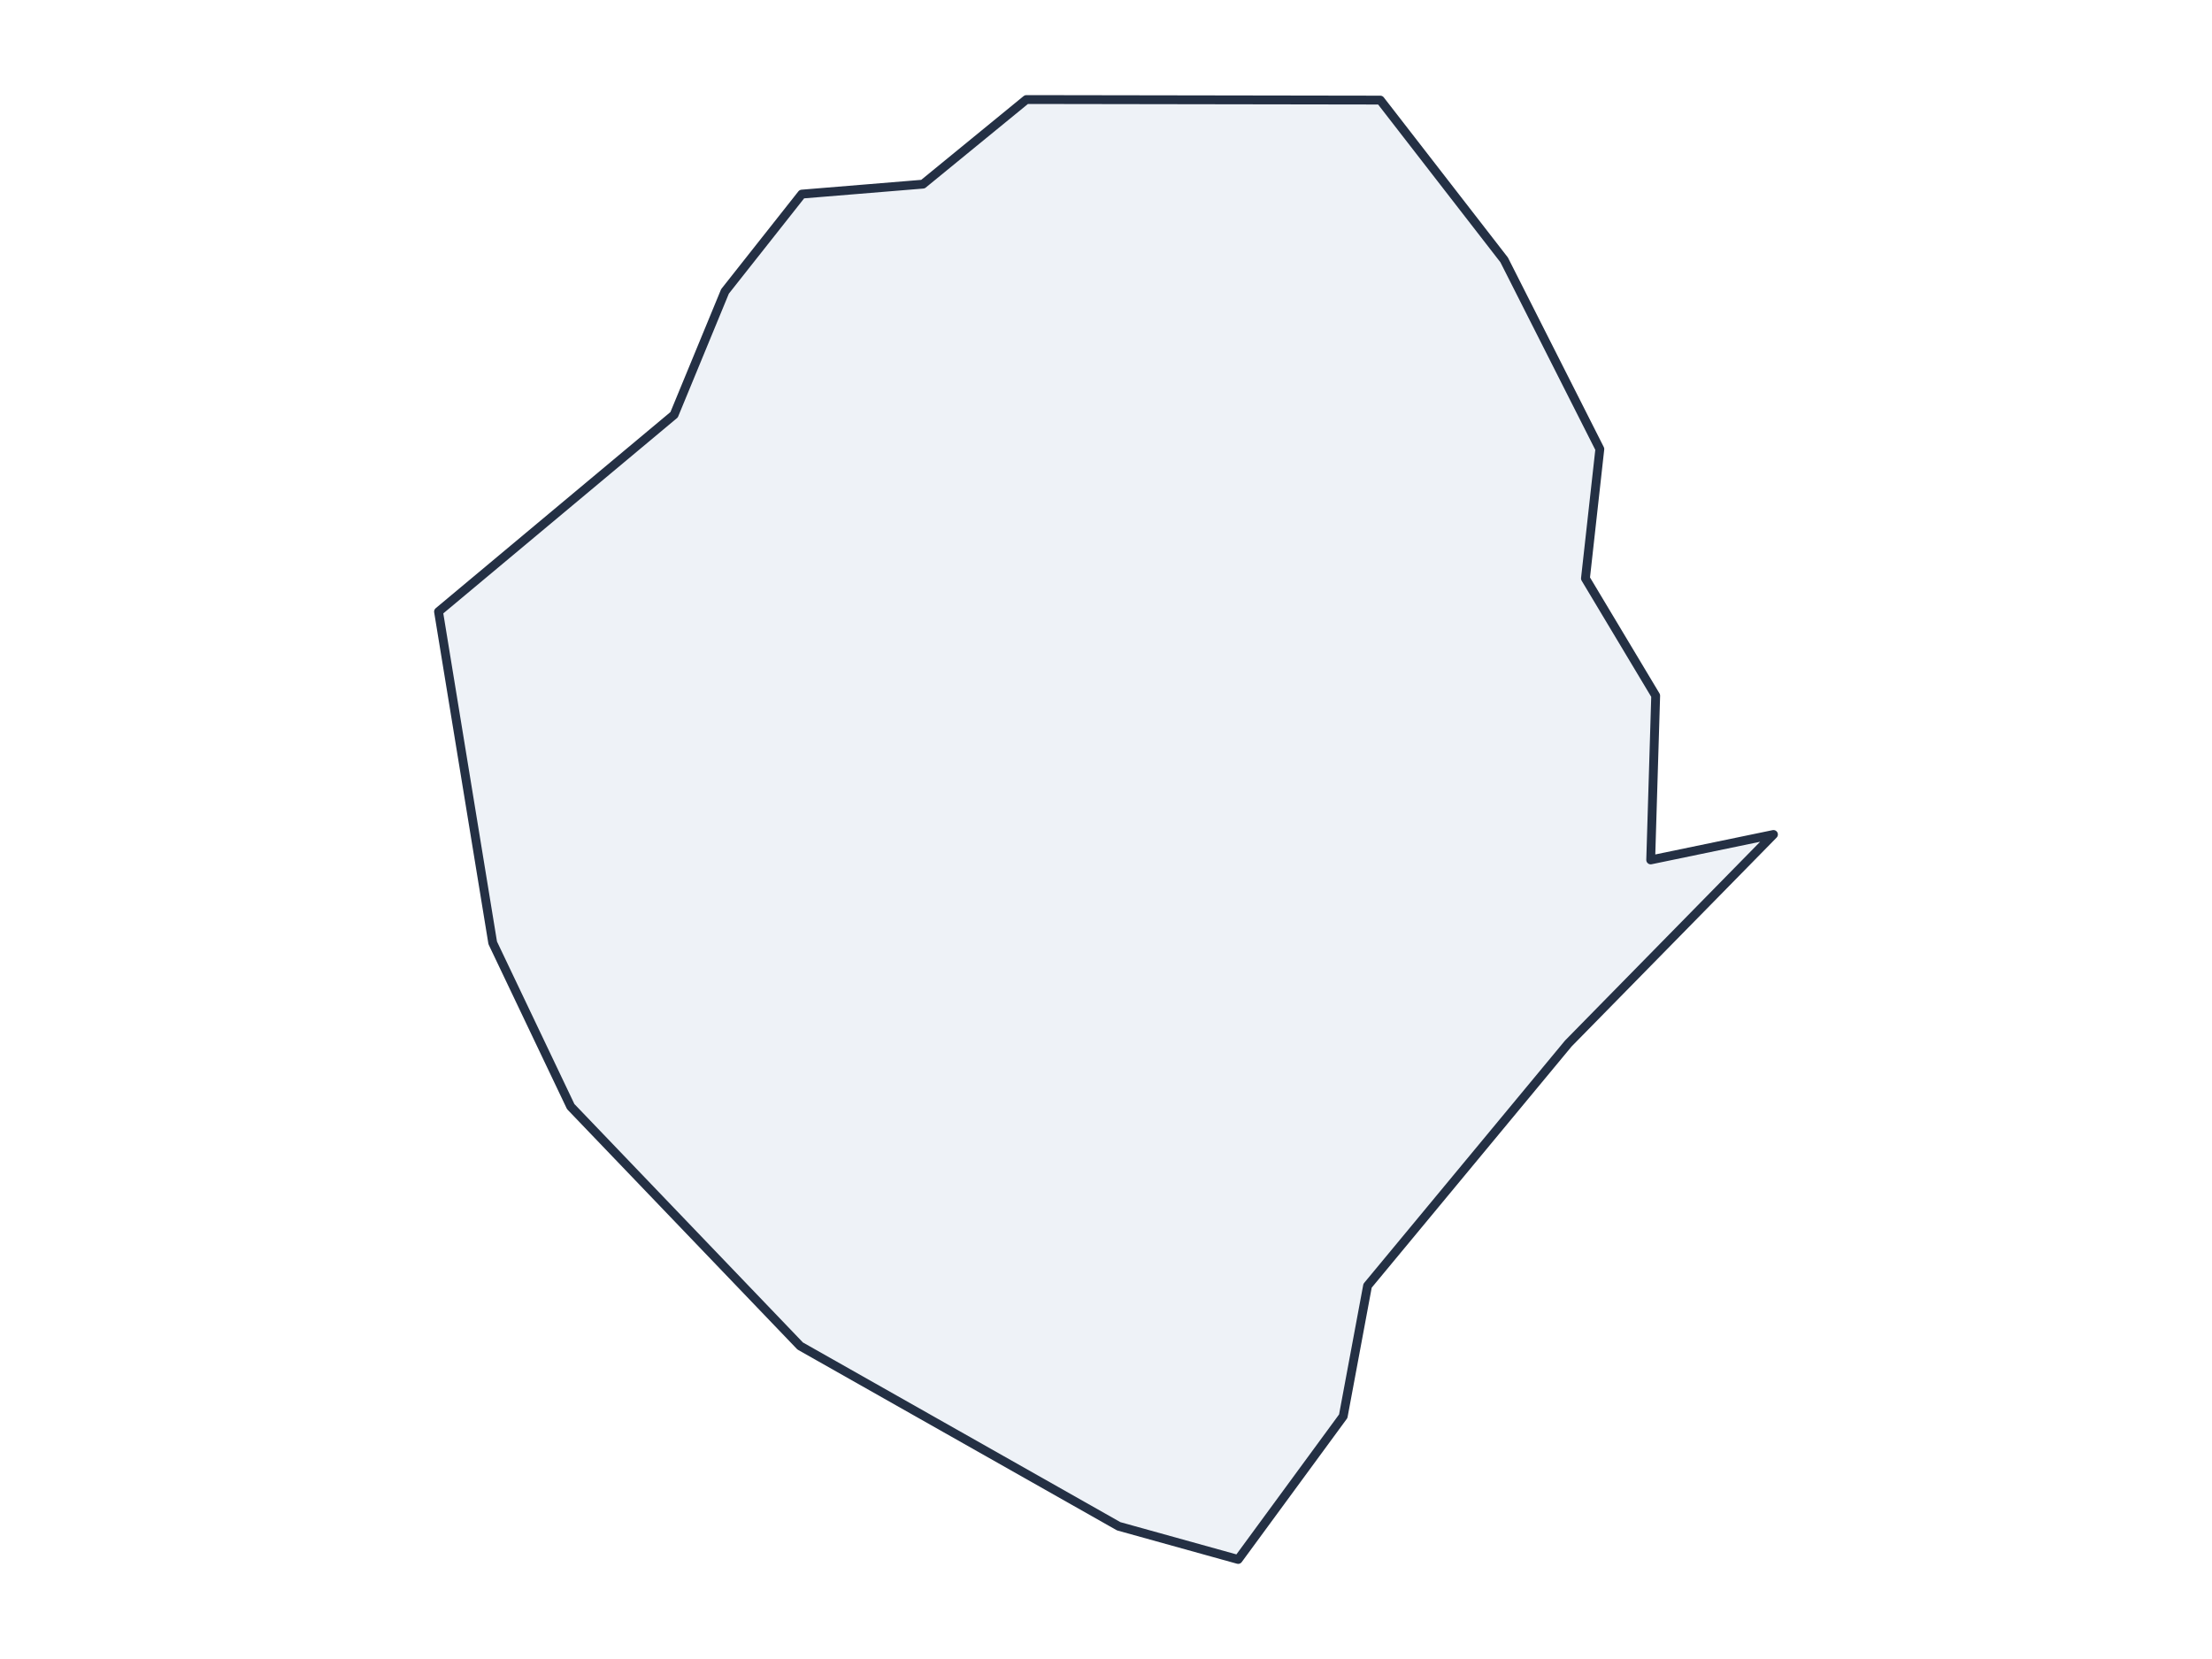
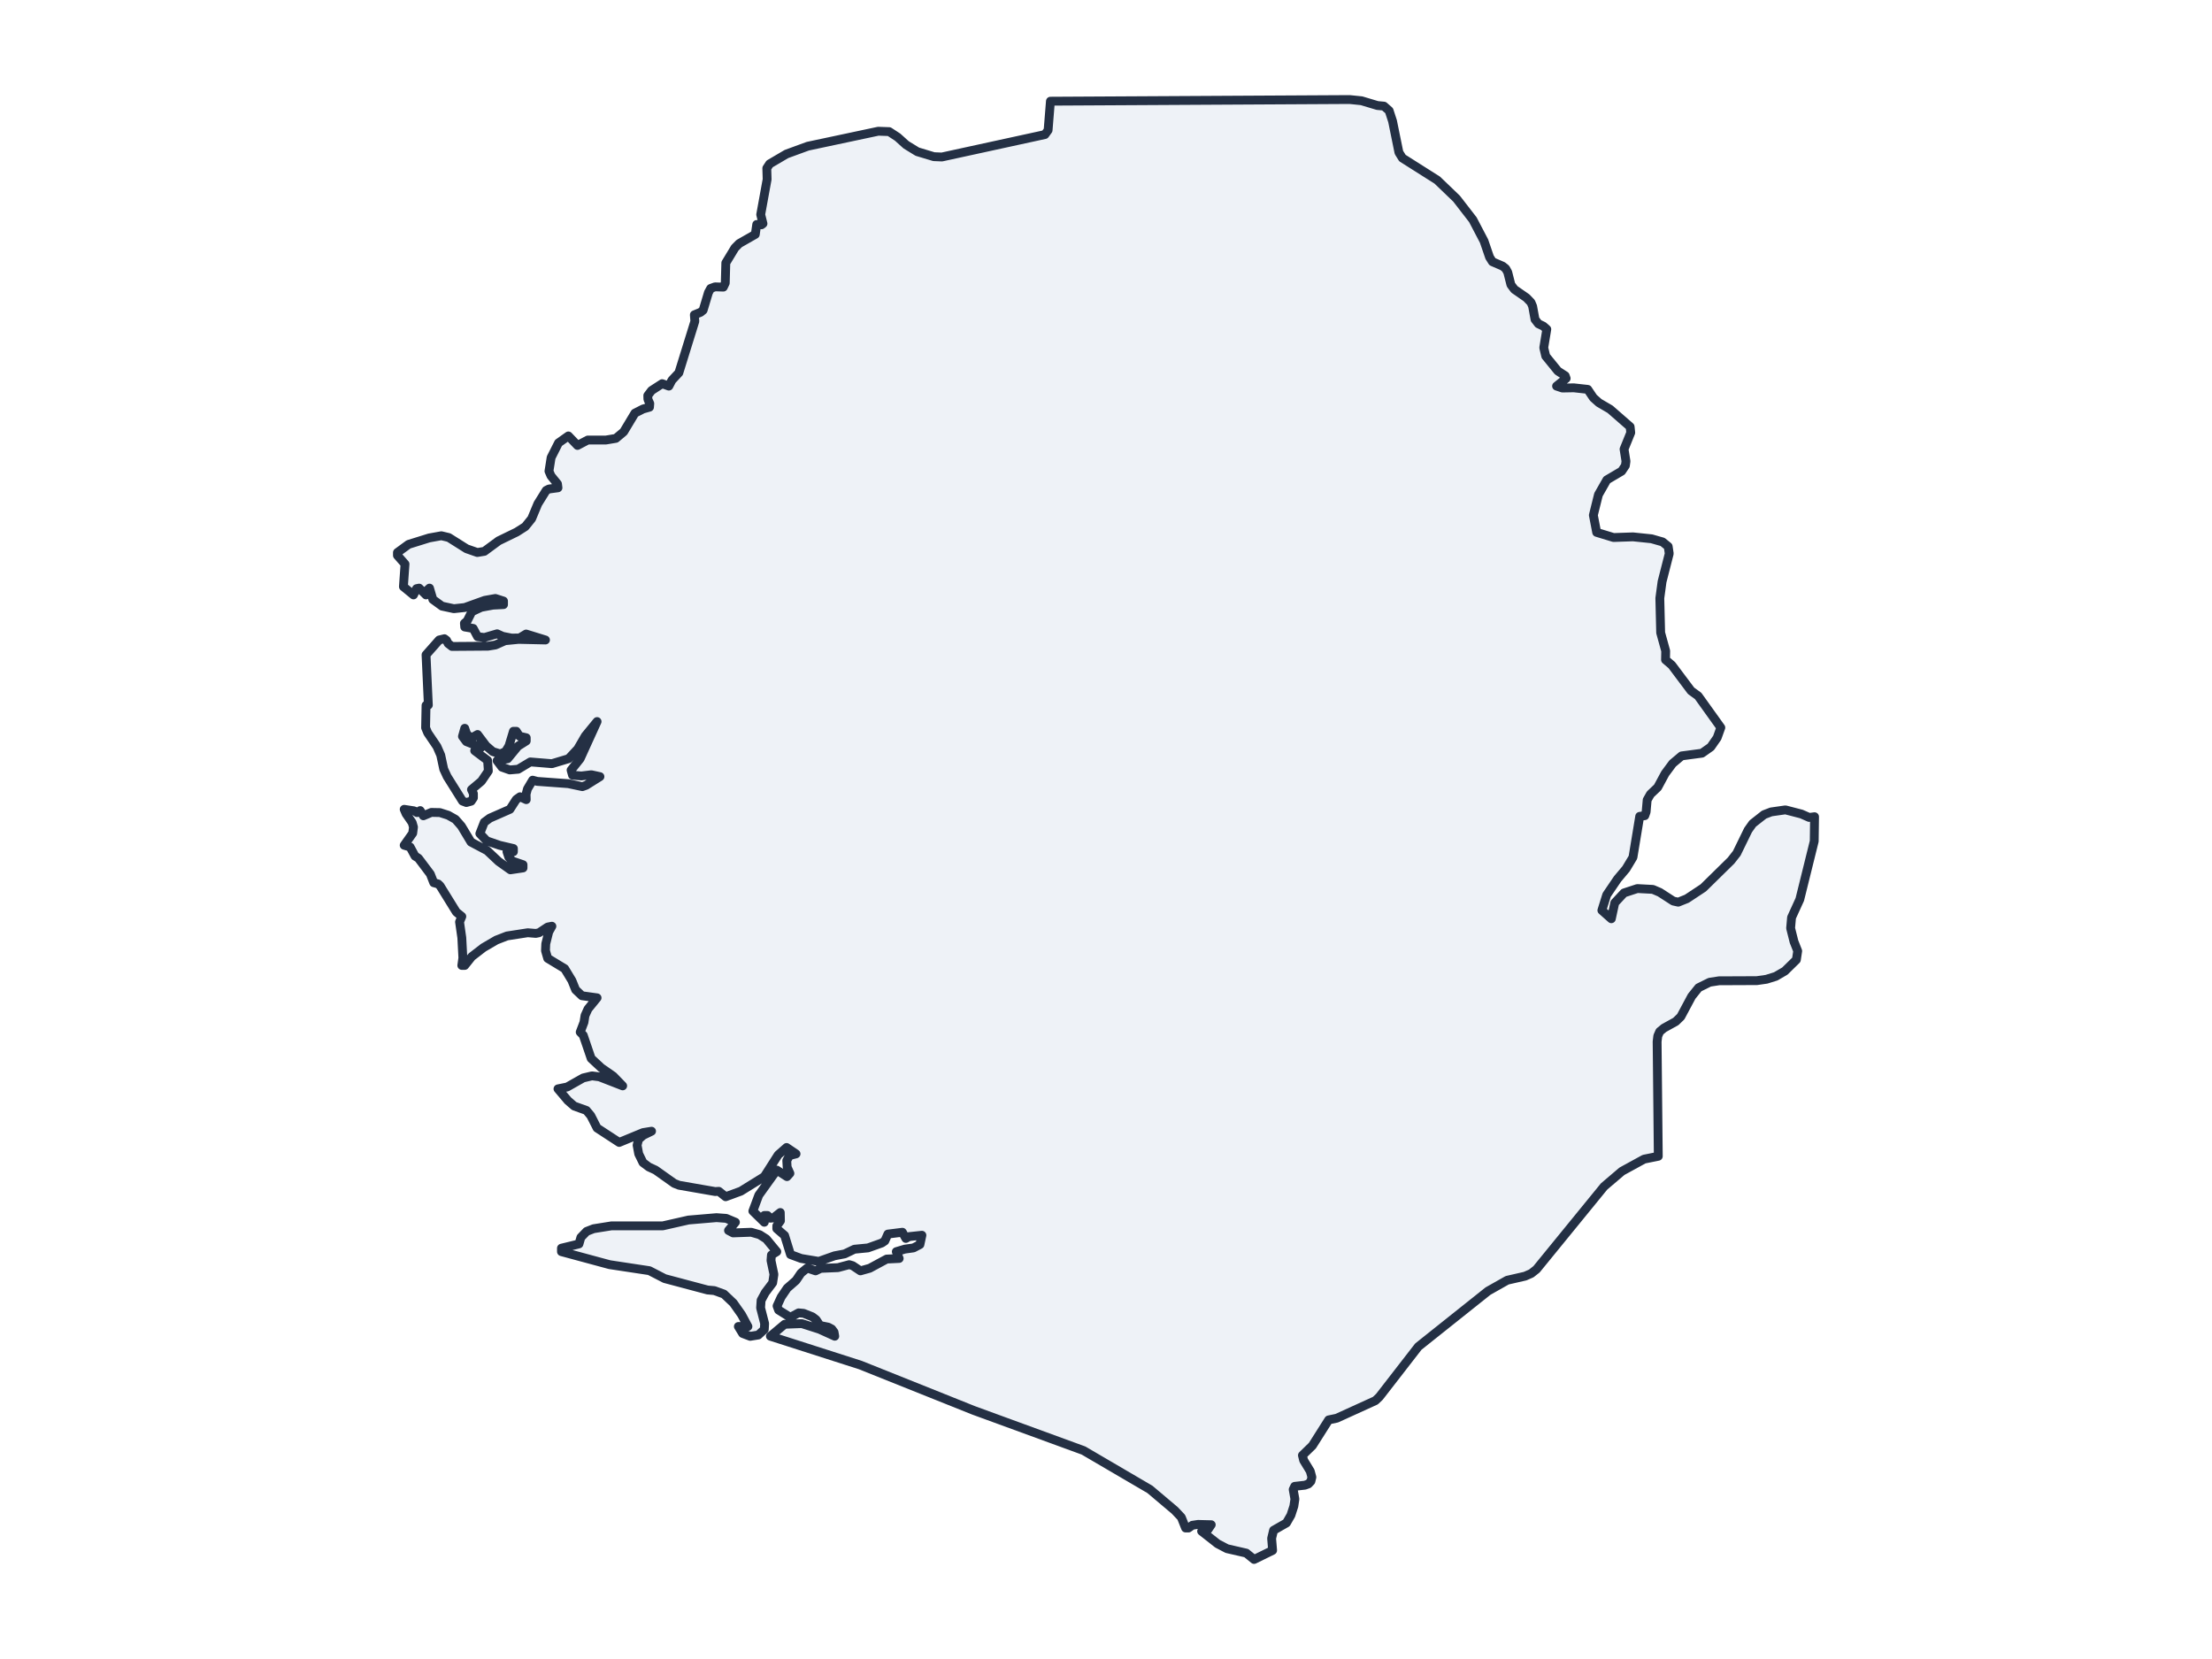
<svg xmlns="http://www.w3.org/2000/svg" viewBox="0 0 400 300" width="400" height="300">
-   <path d="M79.3 110.6 L121.9 75.0 L131.1 52.7 L145.0 35.1 L166.9 33.3 L185.6 18.0 L249.6 18.1 L272.0 47.0 L289.3 81.2 L286.7 104.6 L299.4 125.8 L298.5 155.5 L320.7 150.9 L283.6 188.7 L247.3 232.5 L242.9 256.1 L223.9 282.0 L202.3 276.0 L144.7 243.4 L103.2 200.1 L89.1 170.5 L79.3 110.6 Z" fill="#eef2f7" stroke="#243044" stroke-width="1.6" stroke-linejoin="round" fill-rule="evenodd" />
+   <path d="M328.13 147.69 L328.07 152.12 L325.46 162.65 L323.97 165.91 L323.8 167.84 L324.41 170.27 L325.08 171.97 L324.84 173.56 L322.76 175.6 L321.11 176.56 L319.44 177.08 L317.7 177.33 L310.85 177.36 L309.16 177.62 L307.16 178.61 L305.91 180.17 L303.94 183.85 L303.04 184.72 L300.89 185.91 L300.13 186.54 L299.78 187.34 L299.66 188.35 L299.87 209.09 L297.3 209.61 L293.3 211.8 L290.07 214.55 L277.85 229.53 L276.9 230.28 L275.78 230.77 L272.55 231.51 L269.08 233.47 L256.48 243.51 L249.44 252.59 L248.71 253.28 L241.72 256.46 L240.27 256.76 L237.32 261.42 L235.52 263.17 L235.74 264.07 L236.94 266.04 L237.23 267.12 L237.05 267.87 L236.6 268.34 L235.97 268.57 L234.12 268.78 L233.85 269.35 L234.16 271.08 L233.97 272.36 L233.44 273.99 L232.63 275.4 L230.3 276.73 L229.95 278.19 L230.13 280.36 L226.78 282.0 L225.37 280.85 L221.88 280.05 L220.18 279.16 L217.29 276.89 L218.45 276.58 L219.03 275.72 L216.65 275.66 L215.61 275.82 L214.92 276.31 L214.39 276.31 L213.62 274.38 L212.44 273.13 L207.94 269.33 L195.93 262.3 L176.06 255.04 L155.59 246.85 L139.31 241.63 L141.89 239.47 L145.0 239.35 L148.18 240.37 L150.95 241.63 L150.82 240.88 L150.41 240.33 L149.77 239.99 L148.27 239.69 L147.58 238.64 L146.9 238.12 L145.31 237.49 L144.41 237.41 L142.91 238.22 L140.79 236.9 L140.52 236.16 L141.26 234.55 L142.35 232.94 L143.95 231.54 L144.84 230.22 L145.96 229.3 L147.48 229.81 L148.41 229.36 L151.53 229.23 L153.56 228.69 L154.18 228.87 L155.59 229.81 L157.27 229.34 L160.34 227.68 L162.6 227.57 L162.08 226.34 L163.62 225.88 L165.19 225.66 L166.35 225.05 L166.71 223.37 L164.38 223.62 L163.81 223.95 L163.18 222.83 L160.56 223.16 L160.01 224.4 L159.46 224.77 L156.96 225.66 L154.5 225.9 L152.75 226.74 L150.91 227.09 L148.06 228.1 L144.87 227.57 L142.95 226.86 L141.88 223.41 L140.47 222.19 L140.47 221.67 L141.13 220.77 L141.1 219.26 L139.84 220.24 L139.28 220.29 L138.79 219.8 L138.21 219.8 L138.21 221.02 L136.14 219.0 L137.21 216.13 L140.47 211.59 L142.31 212.77 L142.84 212.18 L142.34 211.06 L142.27 209.87 L142.76 208.96 L143.95 208.66 L142.24 207.5 L140.71 208.85 L138.21 212.77 L133.97 215.4 L131.22 216.41 L129.99 215.43 L129.33 215.47 L122.79 214.33 L121.93 213.99 L118.55 211.59 L117.32 211.02 L116.27 210.23 L115.5 208.66 L115.21 207.09 L115.47 206.04 L116.32 205.29 L117.82 204.56 L116.28 204.81 L111.97 206.59 L107.97 203.98 L106.83 201.74 L106.04 200.8 L103.83 200.01 L102.7 199.03 L100.9 196.9 L102.57 196.56 L105.45 194.93 L107.05 194.55 L108.38 194.72 L112.6 196.36 L110.89 194.6 L108.73 193.1 L106.9 191.4 L105.47 187.21 L104.92 186.64 L105.6 184.86 L105.79 183.64 L106.33 182.45 L107.97 180.44 L105.23 180.06 L104.09 178.98 L103.42 177.32 L102.11 175.16 L99.04 173.3 L98.64 171.91 L98.69 170.68 L99.23 168.51 L99.8 167.49 L99.03 167.64 L97.48 168.67 L96.89 168.79 L95.43 168.67 L91.68 169.25 L89.75 170.0 L87.42 171.36 L85.31 172.99 L84.04 174.58 L83.51 174.58 L83.7 173.22 L83.51 169.57 L83.1 166.71 L83.51 165.73 L82.52 164.93 L79.58 160.18 L79.22 159.84 L78.43 159.62 L77.82 158.06 L75.66 155.19 L75.05 154.81 L74.16 153.16 L73.09 152.85 L74.63 150.67 L74.77 149.57 L74.54 148.76 L73.43 147.15 L73.09 146.35 L74.89 146.63 L75.4 146.94 L75.98 146.58 L76.56 147.52 L78.0 146.91 L79.54 146.94 L81.05 147.42 L82.36 148.16 L83.43 149.38 L85.17 152.27 L88.09 153.82 L90.16 155.77 L92.3 157.29 L94.58 156.95 L94.58 156.37 L92.65 155.71 L92.01 155.02 L91.68 154.02 L92.84 154.02 L92.84 153.44 L90.35 152.86 L88.01 152.05 L86.77 150.74 L87.57 148.69 L88.57 147.95 L92.21 146.35 L93.36 144.56 L94.04 144.08 L95.16 144.6 L95.13 143.61 L95.38 142.66 L96.32 141.08 L97.15 141.3 L102.77 141.71 L105.31 142.25 L106.0 142.0 L108.49 140.44 L106.93 140.1 L105.13 140.32 L103.53 140.18 L103.27 139.26 L104.91 137.2 L107.97 130.48 L105.84 133.08 L104.48 135.42 L102.83 137.19 L99.8 138.1 L95.9 137.78 L93.7 139.1 L92.18 139.23 L90.77 138.73 L89.89 137.56 L91.8 137.2 L93.67 134.93 L95.16 133.99 L95.16 133.41 L93.94 133.13 L93.37 132.24 L92.84 132.24 L92.04 134.88 L91.43 135.9 L90.47 136.34 L89.11 135.91 L87.91 134.88 L86.36 132.82 L85.49 133.31 L84.83 133.21 L84.35 132.63 L84.04 131.7 L83.63 133.16 L84.33 134.1 L87.0 135.17 L85.84 135.75 L88.17 137.5 L88.31 139.42 L87.06 141.26 L85.26 142.78 L85.61 143.51 L85.61 144.27 L85.2 144.88 L84.33 145.12 L83.64 144.86 L80.87 140.44 L80.24 139.08 L79.7 136.56 L79.02 135.0 L77.35 132.53 L76.96 131.6 L77.04 127.55 L77.46 127.5 L77.04 118.41 L79.41 115.73 L80.37 115.5 L80.75 115.79 L81.03 116.36 L81.73 116.9 L88.25 116.85 L89.6 116.63 L91.33 115.86 L93.77 115.62 L98.64 115.73 L95.14 114.65 L93.94 115.37 L92.49 115.38 L90.91 115.07 L89.89 114.61 L87.6 115.28 L86.36 115.13 L85.57 113.64 L84.04 113.38 L83.98 112.71 L84.48 112.29 L85.32 110.61 L87.02 109.82 L89.13 109.43 L91.05 109.33 L91.05 108.69 L89.58 108.22 L87.66 108.56 L84.04 109.86 L82.07 110.07 L79.93 109.61 L78.27 108.4 L77.67 106.35 L77.06 106.92 L77.04 107.58 L75.79 106.35 L75.32 106.45 L74.77 107.58 L72.95 106.09 L73.24 102.0 L71.87 100.44 L71.87 99.91 L73.88 98.44 L77.6 97.28 L79.81 96.88 L81.15 97.2 L84.37 99.23 L86.31 99.91 L87.59 99.7 L90.17 97.8 L93.44 96.21 L94.98 95.23 L96.14 93.79 L97.26 91.1 L98.77 88.68 L99.26 88.43 L100.9 88.21 L100.81 87.5 L99.64 86.06 L99.27 85.2 L99.66 82.74 L101.0 80.09 L102.78 78.83 L104.43 80.55 L106.29 79.57 L109.58 79.57 L111.37 79.27 L112.78 78.09 L114.81 74.71 L116.28 73.96 L117.45 73.63 L117.5 72.97 L117.16 72.2 L117.14 71.52 L117.82 70.62 L119.74 69.38 L120.95 69.82 L121.5 68.76 L122.76 67.41 L125.65 58.1 L125.56 56.93 L126.69 56.47 L127.15 56.09 L128.11 52.89 L128.51 52.16 L129.3 51.87 L130.8 51.92 L131.15 51.18 L131.25 47.54 L132.89 44.83 L133.67 44.04 L136.58 42.38 L136.84 40.59 L137.7 40.65 L137.97 40.44 L137.56 38.8 L138.72 32.43 L138.66 30.42 L139.17 29.64 L142.22 27.85 L146.07 26.44 L158.82 23.73 L160.79 23.8 L162.32 24.8 L163.86 26.19 L165.88 27.43 L168.87 28.33 L170.32 28.39 L188.96 24.33 L189.53 23.54 L189.95 18.3 L244.06 18.0 L246.21 18.22 L249.08 19.08 L250.26 19.19 L251.2 20.01 L251.82 21.92 L252.97 27.57 L253.6 28.58 L259.9 32.57 L263.39 35.92 L266.34 39.73 L268.36 43.59 L269.36 46.51 L269.88 47.33 L271.73 48.13 L272.28 48.57 L272.65 49.24 L273.22 51.49 L273.85 52.33 L276.03 53.84 L276.85 54.69 L277.15 55.4 L277.58 57.76 L278.19 58.55 L279.07 58.97 L279.71 59.53 L279.16 62.88 L279.52 64.4 L281.71 67.09 L283.04 67.95 L283.21 68.43 L281.48 69.82 L282.53 70.17 L284.58 70.13 L287.11 70.41 L288.13 71.93 L289.14 72.83 L291.16 74.01 L294.78 77.17 L294.89 78.24 L293.68 81.22 L294.03 83.41 L293.92 84.2 L293.25 85.2 L290.57 86.78 L289.05 89.45 L288.13 93.16 L288.73 96.27 L291.78 97.2 L295.29 97.08 L298.66 97.43 L300.65 98.0 L301.66 98.82 L301.85 100.11 L300.55 105.2 L300.15 108.17 L300.3 114.42 L301.21 117.71 L301.18 119.31 L302.32 120.28 L305.8 124.92 L307.08 125.85 L311.18 131.57 L310.52 133.41 L309.36 135.08 L307.77 136.2 L304.09 136.69 L302.46 138.06 L301.11 139.88 L299.76 142.38 L298.45 143.62 L297.86 144.66 L297.67 146.82 L297.43 147.5 L296.51 147.62 L295.29 155.03 L294.04 157.11 L292.5 158.94 L290.54 161.83 L289.67 164.62 L291.38 166.14 L292.0 163.26 L293.67 161.47 L296.08 160.68 L298.89 160.83 L300.15 161.37 L302.58 162.94 L303.48 163.14 L305.03 162.52 L308.01 160.55 L313.02 155.63 L314.06 154.3 L316.11 150.1 L316.94 148.93 L319.0 147.31 L320.28 146.82 L322.86 146.45 L325.75 147.2 L327.16 147.82 L328.13 147.69 Z M140.47 226.34 L139.5 226.94 L139.42 227.93 L139.95 230.45 L139.72 231.98 L138.38 233.75 L137.63 235.14 L137.54 236.5 L138.27 239.34 L138.21 240.41 L137.13 241.41 L135.66 241.65 L134.29 241.13 L133.52 239.87 L135.25 239.87 L134.1 237.73 L132.61 235.62 L130.91 234.01 L129.17 233.38 L127.94 233.27 L120.2 231.21 L117.43 229.78 L110.23 228.69 L101.53 226.34 L101.53 225.71 L104.7 224.94 L105.04 223.76 L106.08 222.68 L107.34 222.19 L110.6 221.67 L119.87 221.67 L124.5 220.62 L129.57 220.19 L131.32 220.32 L132.99 221.02 L131.74 222.51 L132.57 222.95 L135.84 222.83 L137.36 223.27 L138.57 224.04 L140.47 226.34 Z" fill="#eef2f7" stroke="#243044" stroke-width="1.6" stroke-linejoin="round" fill-rule="evenodd" />
</svg>
